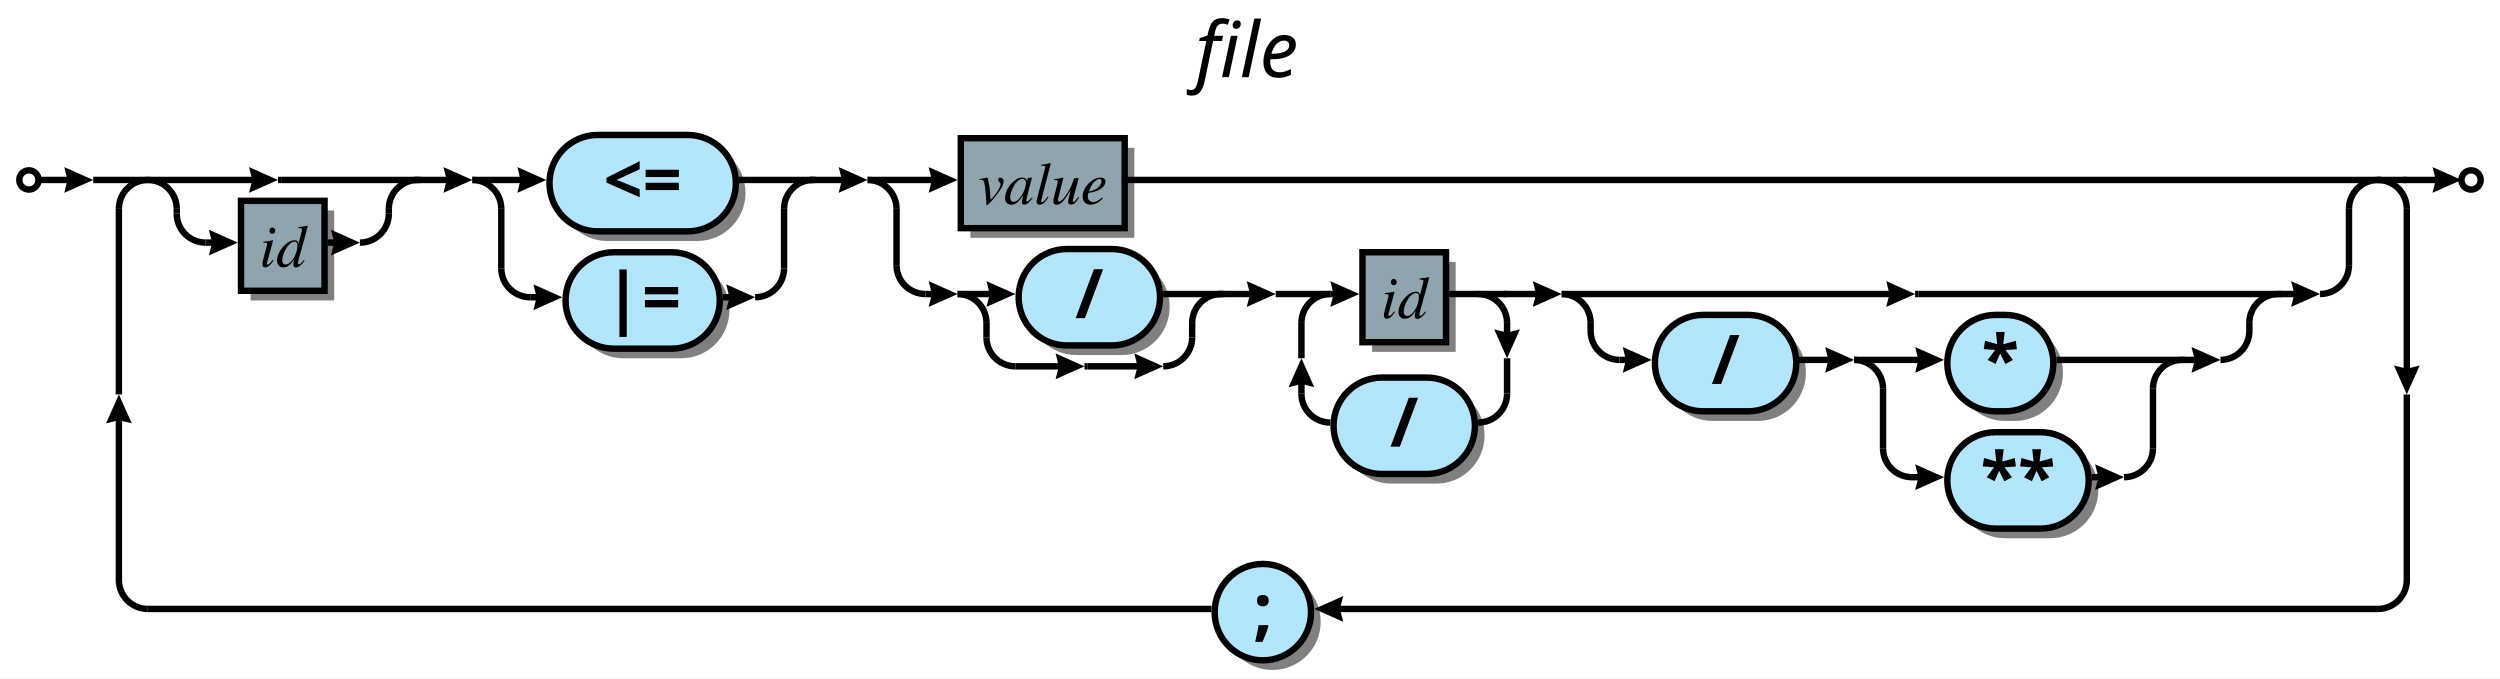
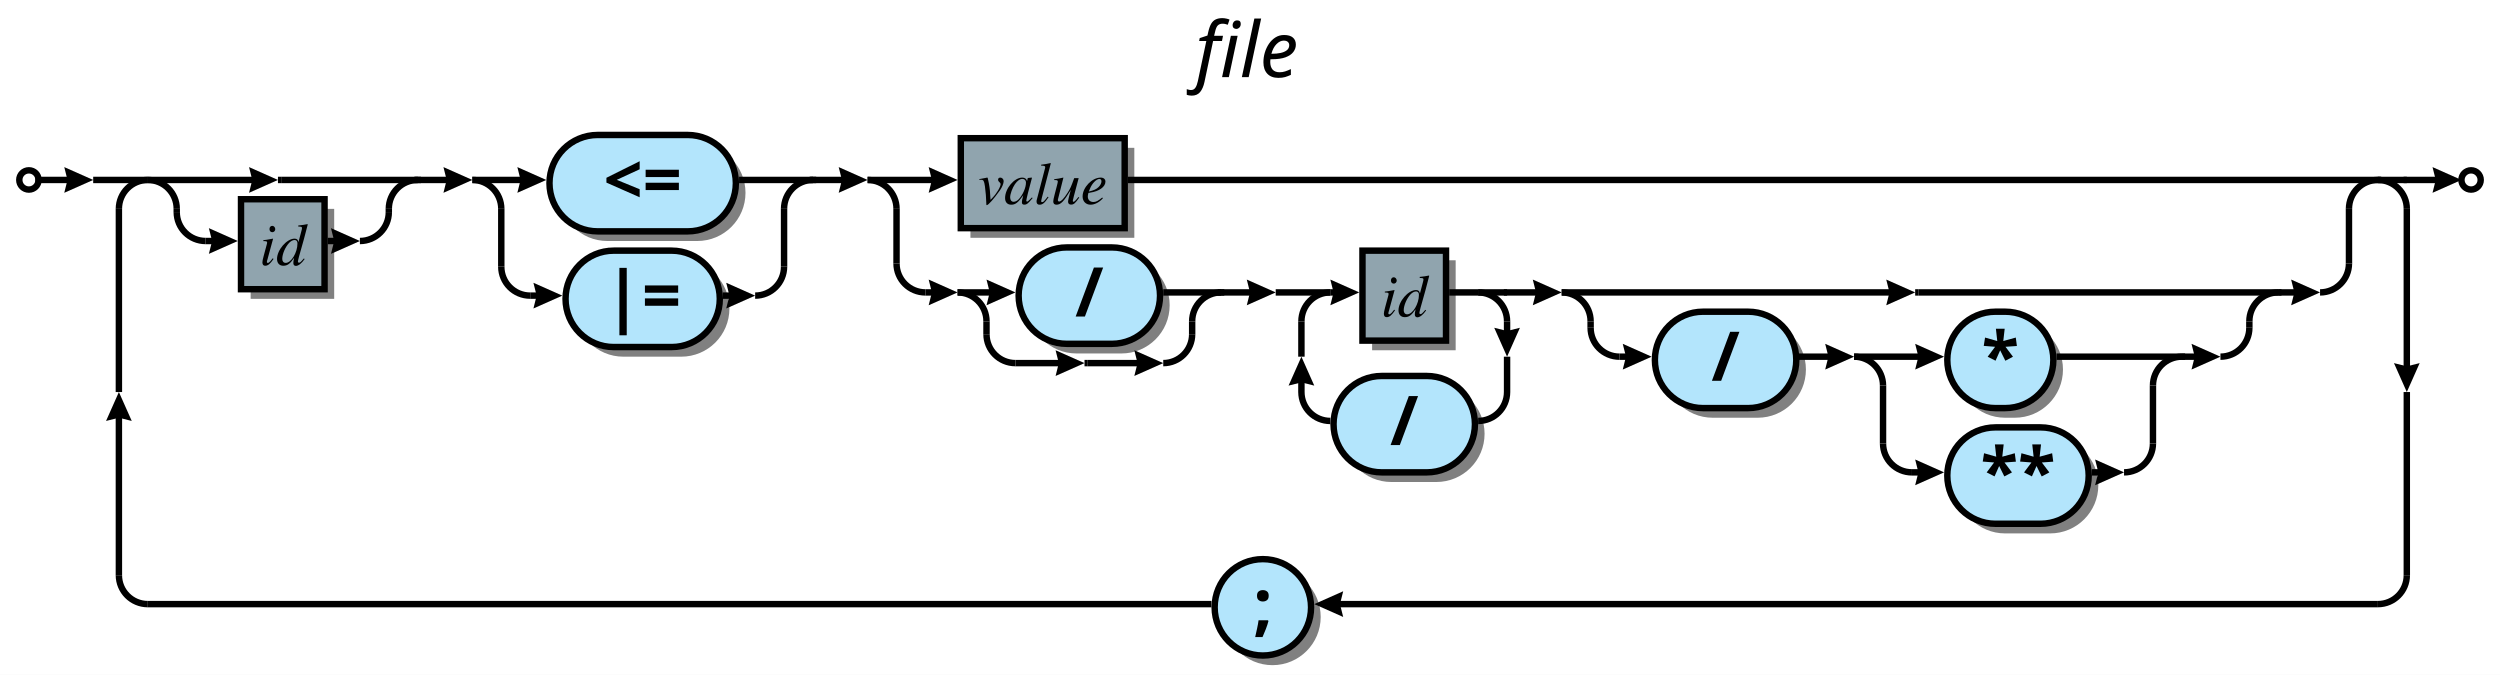
- <svg xmlns="http://www.w3.org/2000/svg" xml:space="preserve" width="778" height="211" version="1.1">
+ <svg xmlns="http://www.w3.org/2000/svg" xml:space="preserve" width="778" height="210" version="1.1">
  <style type="text/css">

- .token_font {fill:#000000; text-anchor:middle;
-     font-family:Sans; font-size:16pt; font-weight:bold; font-style:normal;}
- .bubble_font {fill:#000000; text-anchor:middle;
-     font-family:Sans; font-size:14pt; font-weight:bold; font-style:normal;}
+ .box_font {fill:#000000; text-anchor:middle;
+     font-family:Times; font-size:14pt; font-weight:normal; font-style:italic;}
.charclass_font {fill:#000000; text-anchor:middle;
    font-family:Sans; font-size:16pt; font-weight:bold; font-style:normal;}
.title_font {fill:#000000; text-anchor:middle;
    font-family:Sans; font-size:18pt; font-weight:normal; font-style:italic;}
- .box_font {fill:#000000; text-anchor:middle;
-     font-family:Times; font-size:14pt; font-weight:normal; font-style:italic;}
+ .bubble_font {fill:#000000; text-anchor:middle;
+     font-family:Sans; font-size:14pt; font-weight:bold; font-style:normal;}
+ .token_font {fill:#000000; text-anchor:middle;
+     font-family:Sans; font-size:16pt; font-weight:bold; font-style:normal;}
.label {fill:#000;
  text-anchor:middle;
  font-size:16pt; font-weight:bold; font-family:Sans;}
.link {fill: #0D47A1;}
.link:hover {fill: #0D47A1; text-decoration:underline;}
.link:visited {fill: #4A148C;}

</style>
  <defs>
    <marker id="arrow" markerWidth="5" markerHeight="4" refX="2.5" refY="2" orient="auto" markerUnits="strokeWidth">
      <path d="M0,0 L0.5,2 L0,4 L4.5,2 z" fill="#000000" />
    </marker>
  </defs>
  <rect width="100%" height="100%" fill="white" />
-   <rect x="78.0" y="65.5" width="26.0" height="28.0" stroke="none" fill="#000000" fill-opacity="0.498" />
-   <path d="M189.0,75.0 A15.0,15.0 0 0,1 189.0,45.0 H217.0 A15.0,15.0 0 0,1 217.0,75.0 z" stroke="none" fill="#000000" fill-opacity="0.498" />
-   <path d="M194.0,111.5 A15.0,15.0 0 0,1 194.0,81.5 H212.0 A15.0,15.0 0 0,1 212.0,111.5 z" stroke="none" fill="#000000" fill-opacity="0.498" />
-   <rect x="302.0" y="46.0" width="51.0" height="28.0" stroke="none" fill="#000000" fill-opacity="0.498" />
-   <path d="M335.0,110.5 A15.0,15.0 0 0,1 335.0,80.5 H349.0 A15.0,15.0 0 0,1 349.0,110.5 z" stroke="none" fill="#000000" fill-opacity="0.498" />
-   <rect x="427.0" y="81.5" width="26.0" height="28.0" stroke="none" fill="#000000" fill-opacity="0.498" />
-   <path d="M433.0,150.5 A15.0,15.0 0 0,1 433.0,120.5 H447.0 A15.0,15.0 0 0,1 447.0,150.5 z" stroke="none" fill="#000000" fill-opacity="0.498" />
-   <path d="M533.0,131.0 A15.0,15.0 0 0,1 533.0,101.0 H547.0 A15.0,15.0 0 0,1 547.0,131.0 z" stroke="none" fill="#000000" fill-opacity="0.498" />
-   <path d="M624.0,131.0 A15.0,15.0 0 0,1 624.0,101.0 H627.0 A15.0,15.0 0 0,1 627.0,131.0 z" stroke="none" fill="#000000" fill-opacity="0.498" />
-   <path d="M624.0,167.5 A15.0,15.0 0 0,1 624.0,137.5 H638.0 A15.0,15.0 0 0,1 638.0,167.5 z" stroke="none" fill="#000000" fill-opacity="0.498" />
-   <circle cx="396.0" cy="193.5" r="15.0" stroke="none" fill="#000000" fill-opacity="0.498" />
-   <circle cx="9.0" cy="56.0" r="3.0" stroke="#000000" stroke-width="2" fill="#FFFFFF" />
+   <rect x="78.0" y="65.0" width="26.0" height="28.0" stroke="none" fill-opacity="0.498" fill="#000000" />
+   <path d="M189.0,75.0 A15.0,15.0 0 0,1 189.0,45.0 H217.0 A15.0,15.0 0 0,1 217.0,75.0 z" stroke="none" fill-opacity="0.498" fill="#000000" />
+   <path d="M194.0,111.0 A15.0,15.0 0 0,1 194.0,81.0 H212.0 A15.0,15.0 0 0,1 212.0,111.0 z" stroke="none" fill-opacity="0.498" fill="#000000" />
+   <rect x="302.0" y="46.0" width="51.0" height="28.0" stroke="none" fill-opacity="0.498" fill="#000000" />
+   <path d="M335.0,110.0 A15.0,15.0 0 0,1 335.0,80.0 H349.0 A15.0,15.0 0 0,1 349.0,110.0 z" stroke="none" fill-opacity="0.498" fill="#000000" />
+   <rect x="427.0" y="81.0" width="26.0" height="28.0" stroke="none" fill-opacity="0.498" fill="#000000" />
+   <path d="M433.0,150.0 A15.0,15.0 0 0,1 433.0,120.0 H447.0 A15.0,15.0 0 0,1 447.0,150.0 z" stroke="none" fill-opacity="0.498" fill="#000000" />
+   <path d="M533.0,130.0 A15.0,15.0 0 0,1 533.0,100.0 H547.0 A15.0,15.0 0 0,1 547.0,130.0 z" stroke="none" fill-opacity="0.498" fill="#000000" />
+   <path d="M624.0,130.0 A15.0,15.0 0 0,1 624.0,100.0 H627.0 A15.0,15.0 0 0,1 627.0,130.0 z" stroke="none" fill-opacity="0.498" fill="#000000" />
+   <path d="M624.0,166.0 A15.0,15.0 0 0,1 624.0,136.0 H638.0 A15.0,15.0 0 0,1 638.0,166.0 z" stroke="none" fill-opacity="0.498" fill="#000000" />
+   <circle cx="396.0" cy="192.0" r="15.0" stroke="none" fill-opacity="0.498" fill="#000000" />
+   <circle cx="9" cy="56.0" r="3" stroke="#000000" stroke-width="2" fill="#FFFFFF" />
  <line x1="86.5" y1="56.0" x2="87.5" y2="56.0" stroke="#000000" stroke-width="2" />
-   <rect x="75.0" y="62.5" width="26.0" height="28.0" stroke="#000000" stroke-width="2" fill="#90A4AE" />
-   <text class="box_font" x="88.0" y="83.0">id</text>
-   <line x1="46.0" y1="56.0" x2="82.5" y2="56.0" stroke="#000000" stroke-width="2" marker-end="url(#arrow)" />
+   <rect x="75.0" y="62.0" width="26.0" height="28.0" stroke="#000000" stroke-width="2" fill="#90A4AE" />
+   <text class="box_font" x="88.0" y="82.5">id</text>
+   <line x1="46" y1="56.0" x2="82.5" y2="56.0" stroke="#000000" stroke-width="2" marker-end="url(#arrow)" />
  <line x1="87.5" y1="56.0" x2="131.0" y2="56.0" stroke="#000000" stroke-width="2" />
-   <path d="M55.0,65.0 A9.0,9.0 0 0,0 46.0,56.0" stroke="#000000" stroke-width="2" fill="none" />
-   <line x1="64.0" y1="75.5" x2="70.0" y2="75.5" stroke="#000000" stroke-width="2" marker-end="url(#arrow)" />
-   <line x1="102.0" y1="75.5" x2="108.0" y2="75.5" stroke="#000000" stroke-width="2" marker-end="url(#arrow)" />
-   <path d="M55.0,66.5 A9.0,9.0 0 0,0 64.0,75.5" stroke="#000000" stroke-width="2" fill="none" />
-   <path d="M112.0,75.5 A9.0,9.0 0 0,0 121.0,66.5" stroke="#000000" stroke-width="2" fill="none" />
+   <path d="M55.0,65.0 A9,9 0 0,0 46.0,56.0" stroke="#000000" stroke-width="2" fill="none" />
+   <line x1="64" y1="75.0" x2="70.0" y2="75.0" stroke="#000000" stroke-width="2" marker-end="url(#arrow)" />
+   <line x1="102.0" y1="75.0" x2="108.0" y2="75.0" stroke="#000000" stroke-width="2" marker-end="url(#arrow)" />
+   <path d="M55.0,66.0 A9,9 0 0,0 64.0,75.0" stroke="#000000" stroke-width="2" fill="none" />
+   <path d="M112.0,75.0 A9.0,9.0 0 0,0 121.0,66.0" stroke="#000000" stroke-width="2" fill="none" />
  <path d="M130.0,56.0 A9.0,9.0 0 0,0 121.0,65.0" stroke="#000000" stroke-width="2" fill="none" />
-   <line x1="55.0" y1="66.5" x2="55.0" y2="65.0" stroke="#000000" stroke-width="2" />
-   <line x1="121.0" y1="66.5" x2="121.0" y2="65.0" stroke="#000000" stroke-width="2" />
+   <line x1="55" y1="66.0" x2="55" y2="65.0" stroke="#000000" stroke-width="2" />
+   <line x1="121.0" y1="66.0" x2="121.0" y2="65.0" stroke="#000000" stroke-width="2" />
  <path d="M186.0,72.0 A15.0,15.0 0 0,1 186.0,42.0 H214.0 A15.0,15.0 0 0,1 214.0,72.0 z" stroke="#000000" stroke-width="2" fill="#B3E5FC" />
  <text class="token_font" x="200.0" y="63.5">&lt;=</text>
-   <path d="M191.0,108.5 A15.0,15.0 0 0,1 191.0,78.5 H209.0 A15.0,15.0 0 0,1 209.0,108.5 z" stroke="#000000" stroke-width="2" fill="#B3E5FC" />
-   <text class="token_font" x="200.0" y="100.0">|=</text>
+   <path d="M191.0,108.0 A15.0,15.0 0 0,1 191.0,78.0 H209.0 A15.0,15.0 0 0,1 209.0,108.0 z" stroke="#000000" stroke-width="2" fill="#B3E5FC" />
+   <text class="token_font" x="200.0" y="99.5">|=</text>
  <line x1="147.0" y1="56.0" x2="166.0" y2="56.0" stroke="#000000" stroke-width="2" marker-end="url(#arrow)" />
  <line x1="230.0" y1="56.0" x2="254.0" y2="56.0" stroke="#000000" stroke-width="2" />
  <path d="M156.0,65.0 A9.0,9.0 0 0,0 147.0,56.0" stroke="#000000" stroke-width="2" fill="none" />
-   <line x1="165.0" y1="92.5" x2="171.0" y2="92.5" stroke="#000000" stroke-width="2" marker-end="url(#arrow)" />
-   <line x1="225.0" y1="92.5" x2="231.0" y2="92.5" stroke="#000000" stroke-width="2" marker-end="url(#arrow)" />
-   <path d="M156.0,83.5 A9.0,9.0 0 0,0 165.0,92.5" stroke="#000000" stroke-width="2" fill="none" />
-   <path d="M235.0,92.5 A9.0,9.0 0 0,0 244.0,83.5" stroke="#000000" stroke-width="2" fill="none" />
+   <line x1="165.0" y1="92.0" x2="171.0" y2="92.0" stroke="#000000" stroke-width="2" marker-end="url(#arrow)" />
+   <line x1="225.0" y1="92.0" x2="231.0" y2="92.0" stroke="#000000" stroke-width="2" marker-end="url(#arrow)" />
+   <path d="M156.0,83.0 A9.0,9.0 0 0,0 165.0,92.0" stroke="#000000" stroke-width="2" fill="none" />
+   <path d="M235.0,92.0 A9.0,9.0 0 0,0 244.0,83.0" stroke="#000000" stroke-width="2" fill="none" />
  <path d="M253.0,56.0 A9.0,9.0 0 0,0 244.0,65.0" stroke="#000000" stroke-width="2" fill="none" />
-   <line x1="156.0" y1="83.5" x2="156.0" y2="65.0" stroke="#000000" stroke-width="2" />
-   <line x1="244.0" y1="83.5" x2="244.0" y2="65.0" stroke="#000000" stroke-width="2" />
+   <line x1="156.0" y1="83.0" x2="156.0" y2="65.0" stroke="#000000" stroke-width="2" />
+   <line x1="244.0" y1="83.0" x2="244.0" y2="65.0" stroke="#000000" stroke-width="2" />
  <line x1="129.0" y1="56.0" x2="143.0" y2="56.0" stroke="#000000" stroke-width="2" marker-end="url(#arrow)" />
  <rect x="299.0" y="43.0" width="51.0" height="28.0" stroke="#000000" stroke-width="2" fill="#90A4AE" />
  <text class="box_font" x="324.5" y="63.5">value</text>
-   <path d="M332.0,107.5 A15.0,15.0 0 0,1 332.0,77.5 H346.0 A15.0,15.0 0 0,1 346.0,107.5 z" stroke="#000000" stroke-width="2" fill="#B3E5FC" />
-   <text class="token_font" x="339.0" y="99.0"> / </text>
-   <line x1="337.5" y1="114.0" x2="338.5" y2="114.0" stroke="#000000" stroke-width="2" />
-   <line x1="298.0" y1="91.5" x2="312.0" y2="91.5" stroke="#000000" stroke-width="2" marker-end="url(#arrow)" />
-   <line x1="362.0" y1="91.5" x2="381.0" y2="91.5" stroke="#000000" stroke-width="2" />
-   <path d="M307.0,100.5 A9.0,9.0 0 0,0 298.0,91.5" stroke="#000000" stroke-width="2" fill="none" />
-   <line x1="316.0" y1="114.0" x2="333.5" y2="114.0" stroke="#000000" stroke-width="2" marker-end="url(#arrow)" />
-   <line x1="338.5" y1="114.0" x2="358.0" y2="114.0" stroke="#000000" stroke-width="2" marker-end="url(#arrow)" />
-   <path d="M307.0,105.0 A9.0,9.0 0 0,0 316.0,114.0" stroke="#000000" stroke-width="2" fill="none" />
-   <path d="M362.0,114.0 A9.0,9.0 0 0,0 371.0,105.0" stroke="#000000" stroke-width="2" fill="none" />
-   <path d="M380.0,91.5 A9.0,9.0 0 0,0 371.0,100.5" stroke="#000000" stroke-width="2" fill="none" />
-   <line x1="307.0" y1="105.0" x2="307.0" y2="100.5" stroke="#000000" stroke-width="2" />
-   <line x1="371.0" y1="105.0" x2="371.0" y2="100.5" stroke="#000000" stroke-width="2" />
-   <rect x="424.0" y="78.5" width="26.0" height="28.0" stroke="#000000" stroke-width="2" fill="#90A4AE" />
-   <text class="box_font" x="437.0" y="99.0">id</text>
-   <path d="M430.0,147.5 A15.0,15.0 0 0,1 430.0,117.5 H444.0 A15.0,15.0 0 0,1 444.0,147.5 z" stroke="#000000" stroke-width="2" fill="#B3E5FC" />
-   <text class="token_font" x="437.0" y="139.0"> / </text>
-   <line x1="414.0" y1="91.5" x2="419.0" y2="91.5" stroke="#000000" stroke-width="2" marker-end="url(#arrow)" />
-   <line x1="451.0" y1="91.5" x2="460.0" y2="91.5" stroke="#000000" stroke-width="2" />
-   <line x1="397.0" y1="91.5" x2="414.0" y2="91.5" stroke="#000000" stroke-width="2" />
-   <path d="M414.0,91.5 A9.0,9.0 0 0,0 405.0,100.5" stroke="#000000" stroke-width="2" fill="none" />
-   <line x1="405.0" y1="122.5" x2="405.0" y2="115.5" stroke="#000000" stroke-width="2" marker-end="url(#arrow)" />
-   <line x1="405.0" y1="111.5" x2="405.0" y2="100.5" stroke="#000000" stroke-width="2" />
-   <path d="M405.0,122.5 A9.0,9.0 0 0,0 414.0,131.5" stroke="#000000" stroke-width="2" fill="none" />
-   <path d="M469.0,100.5 A9.0,9.0 0 0,0 460.0,91.5" stroke="#000000" stroke-width="2" fill="none" />
-   <line x1="469.0" y1="100.5" x2="469.0" y2="107.5" stroke="#000000" stroke-width="2" marker-end="url(#arrow)" />
-   <line x1="469.0" y1="111.5" x2="469.0" y2="122.5" stroke="#000000" stroke-width="2" />
-   <path d="M460.0,131.5 A9.0,9.0 0 0,0 469.0,122.5" stroke="#000000" stroke-width="2" fill="none" />
-   <line x1="460.0" y1="91.5" x2="469.0" y2="91.5" stroke="#000000" stroke-width="2" />
-   <line x1="379.0" y1="91.5" x2="393.0" y2="91.5" stroke="#000000" stroke-width="2" marker-end="url(#arrow)" />
-   <line x1="596.0" y1="91.5" x2="597.0" y2="91.5" stroke="#000000" stroke-width="2" />
-   <path d="M530.0,128.0 A15.0,15.0 0 0,1 530.0,98.0 H544.0 A15.0,15.0 0 0,1 544.0,128.0 z" stroke="#000000" stroke-width="2" fill="#B3E5FC" />
-   <text class="token_font" x="537.0" y="119.5"> / </text>
-   <path d="M621.0,128.0 A15.0,15.0 0 0,1 621.0,98.0 H624.0 A15.0,15.0 0 0,1 624.0,128.0 z" stroke="#000000" stroke-width="2" fill="#B3E5FC" />
-   <text class="token_font" x="622.5" y="119.5">*</text>
-   <path d="M621.0,164.5 A15.0,15.0 0 0,1 621.0,134.5 H635.0 A15.0,15.0 0 0,1 635.0,164.5 z" stroke="#000000" stroke-width="2" fill="#B3E5FC" />
-   <text class="token_font" x="628.0" y="156.0">**</text>
-   <line x1="577.0" y1="112.0" x2="601.0" y2="112.0" stroke="#000000" stroke-width="2" marker-end="url(#arrow)" />
-   <line x1="640.0" y1="112.0" x2="680.0" y2="112.0" stroke="#000000" stroke-width="2" />
-   <path d="M586.0,121.0 A9.0,9.0 0 0,0 577.0,112.0" stroke="#000000" stroke-width="2" fill="none" />
-   <line x1="595.0" y1="148.5" x2="601.0" y2="148.5" stroke="#000000" stroke-width="2" marker-end="url(#arrow)" />
-   <line x1="651.0" y1="148.5" x2="657.0" y2="148.5" stroke="#000000" stroke-width="2" marker-end="url(#arrow)" />
-   <path d="M586.0,139.5 A9.0,9.0 0 0,0 595.0,148.5" stroke="#000000" stroke-width="2" fill="none" />
-   <path d="M661.0,148.5 A9.0,9.0 0 0,0 670.0,139.5" stroke="#000000" stroke-width="2" fill="none" />
-   <path d="M679.0,112.0 A9.0,9.0 0 0,0 670.0,121.0" stroke="#000000" stroke-width="2" fill="none" />
-   <line x1="586.0" y1="139.5" x2="586.0" y2="121.0" stroke="#000000" stroke-width="2" />
-   <line x1="670.0" y1="139.5" x2="670.0" y2="121.0" stroke="#000000" stroke-width="2" />
-   <line x1="559.0" y1="112.0" x2="573.0" y2="112.0" stroke="#000000" stroke-width="2" marker-end="url(#arrow)" />
-   <line x1="486.0" y1="91.5" x2="592.0" y2="91.5" stroke="#000000" stroke-width="2" marker-end="url(#arrow)" />
-   <line x1="597.0" y1="91.5" x2="710.0" y2="91.5" stroke="#000000" stroke-width="2" />
-   <path d="M495.0,100.5 A9.0,9.0 0 0,0 486.0,91.5" stroke="#000000" stroke-width="2" fill="none" />
-   <line x1="504.0" y1="112.0" x2="510.0" y2="112.0" stroke="#000000" stroke-width="2" marker-end="url(#arrow)" />
-   <line x1="679.0" y1="112.0" x2="687.0" y2="112.0" stroke="#000000" stroke-width="2" marker-end="url(#arrow)" />
-   <path d="M495.0,103.0 A9.0,9.0 0 0,0 504.0,112.0" stroke="#000000" stroke-width="2" fill="none" />
-   <path d="M691.0,112.0 A9.0,9.0 0 0,0 700.0,103.0" stroke="#000000" stroke-width="2" fill="none" />
-   <path d="M709.0,91.5 A9.0,9.0 0 0,0 700.0,100.5" stroke="#000000" stroke-width="2" fill="none" />
-   <line x1="495.0" y1="103.0" x2="495.0" y2="100.5" stroke="#000000" stroke-width="2" />
-   <line x1="700.0" y1="103.0" x2="700.0" y2="100.5" stroke="#000000" stroke-width="2" />
-   <line x1="468.0" y1="91.5" x2="482.0" y2="91.5" stroke="#000000" stroke-width="2" marker-end="url(#arrow)" />
+   <path d="M332.0,107.0 A15.0,15.0 0 0,1 332.0,77.0 H346.0 A15.0,15.0 0 0,1 346.0,107.0 z" stroke="#000000" stroke-width="2" fill="#B3E5FC" />
+   <text class="token_font" x="339.0" y="98.5"> / </text>
+   <line x1="337.5" y1="113.0" x2="338.5" y2="113.0" stroke="#000000" stroke-width="2" />
+   <line x1="298.0" y1="91.0" x2="312.0" y2="91.0" stroke="#000000" stroke-width="2" marker-end="url(#arrow)" />
+   <line x1="362.0" y1="91.0" x2="381.0" y2="91.0" stroke="#000000" stroke-width="2" />
+   <path d="M307.0,100.0 A9.0,9.0 0 0,0 298.0,91.0" stroke="#000000" stroke-width="2" fill="none" />
+   <line x1="316.0" y1="113.0" x2="333.5" y2="113.0" stroke="#000000" stroke-width="2" marker-end="url(#arrow)" />
+   <line x1="338.5" y1="113.0" x2="358.0" y2="113.0" stroke="#000000" stroke-width="2" marker-end="url(#arrow)" />
+   <path d="M307.0,104.0 A9.0,9.0 0 0,0 316.0,113.0" stroke="#000000" stroke-width="2" fill="none" />
+   <path d="M362.0,113.0 A9.0,9.0 0 0,0 371.0,104.0" stroke="#000000" stroke-width="2" fill="none" />
+   <path d="M380.0,91.0 A9.0,9.0 0 0,0 371.0,100.0" stroke="#000000" stroke-width="2" fill="none" />
+   <line x1="307.0" y1="104.0" x2="307.0" y2="100.0" stroke="#000000" stroke-width="2" />
+   <line x1="371.0" y1="104.0" x2="371.0" y2="100.0" stroke="#000000" stroke-width="2" />
+   <rect x="424.0" y="78.0" width="26.0" height="28.0" stroke="#000000" stroke-width="2" fill="#90A4AE" />
+   <text class="box_font" x="437.0" y="98.5">id</text>
+   <path d="M430.0,147.0 A15.0,15.0 0 0,1 430.0,117.0 H444.0 A15.0,15.0 0 0,1 444.0,147.0 z" stroke="#000000" stroke-width="2" fill="#B3E5FC" />
+   <text class="token_font" x="437.0" y="138.5"> / </text>
+   <line x1="414.0" y1="91.0" x2="419.0" y2="91.0" stroke="#000000" stroke-width="2" marker-end="url(#arrow)" />
+   <line x1="451.0" y1="91.0" x2="460.0" y2="91.0" stroke="#000000" stroke-width="2" />
+   <line x1="397.0" y1="91.0" x2="414.0" y2="91.0" stroke="#000000" stroke-width="2" />
+   <path d="M414.0,91.0 A9.0,9.0 0 0,0 405.0,100.0" stroke="#000000" stroke-width="2" fill="none" />
+   <line x1="405.0" y1="122.0" x2="405.0" y2="115.0" stroke="#000000" stroke-width="2" marker-end="url(#arrow)" />
+   <line x1="405.0" y1="111.0" x2="405.0" y2="100.0" stroke="#000000" stroke-width="2" />
+   <path d="M405.0,122.0 A9.0,9.0 0 0,0 414.0,131.0" stroke="#000000" stroke-width="2" fill="none" />
+   <path d="M469.0,100.0 A9.0,9.0 0 0,0 460.0,91.0" stroke="#000000" stroke-width="2" fill="none" />
+   <line x1="469.0" y1="100.0" x2="469.0" y2="107.0" stroke="#000000" stroke-width="2" marker-end="url(#arrow)" />
+   <line x1="469.0" y1="111.0" x2="469.0" y2="122.0" stroke="#000000" stroke-width="2" />
+   <path d="M460.0,131.0 A9.0,9.0 0 0,0 469.0,122.0" stroke="#000000" stroke-width="2" fill="none" />
+   <line x1="460.0" y1="91.0" x2="469.0" y2="91.0" stroke="#000000" stroke-width="2" />
+   <line x1="379.0" y1="91.0" x2="393.0" y2="91.0" stroke="#000000" stroke-width="2" marker-end="url(#arrow)" />
+   <line x1="596.0" y1="91.0" x2="597.0" y2="91.0" stroke="#000000" stroke-width="2" />
+   <path d="M530.0,127.0 A15.0,15.0 0 0,1 530.0,97.0 H544.0 A15.0,15.0 0 0,1 544.0,127.0 z" stroke="#000000" stroke-width="2" fill="#B3E5FC" />
+   <text class="token_font" x="537.0" y="118.5"> / </text>
+   <path d="M621.0,127.0 A15.0,15.0 0 0,1 621.0,97.0 H624.0 A15.0,15.0 0 0,1 624.0,127.0 z" stroke="#000000" stroke-width="2" fill="#B3E5FC" />
+   <text class="token_font" x="622.5" y="118.5">*</text>
+   <path d="M621.0,163.0 A15.0,15.0 0 0,1 621.0,133.0 H635.0 A15.0,15.0 0 0,1 635.0,163.0 z" stroke="#000000" stroke-width="2" fill="#B3E5FC" />
+   <text class="token_font" x="628.0" y="154.5">**</text>
+   <line x1="577.0" y1="111.0" x2="601.0" y2="111.0" stroke="#000000" stroke-width="2" marker-end="url(#arrow)" />
+   <line x1="640.0" y1="111.0" x2="680.0" y2="111.0" stroke="#000000" stroke-width="2" />
+   <path d="M586.0,120.0 A9.0,9.0 0 0,0 577.0,111.0" stroke="#000000" stroke-width="2" fill="none" />
+   <line x1="595.0" y1="147.0" x2="601.0" y2="147.0" stroke="#000000" stroke-width="2" marker-end="url(#arrow)" />
+   <line x1="651.0" y1="147.0" x2="657.0" y2="147.0" stroke="#000000" stroke-width="2" marker-end="url(#arrow)" />
+   <path d="M586.0,138.0 A9.0,9.0 0 0,0 595.0,147.0" stroke="#000000" stroke-width="2" fill="none" />
+   <path d="M661.0,147.0 A9.0,9.0 0 0,0 670.0,138.0" stroke="#000000" stroke-width="2" fill="none" />
+   <path d="M679.0,111.0 A9.0,9.0 0 0,0 670.0,120.0" stroke="#000000" stroke-width="2" fill="none" />
+   <line x1="586.0" y1="138.0" x2="586.0" y2="120.0" stroke="#000000" stroke-width="2" />
+   <line x1="670.0" y1="138.0" x2="670.0" y2="120.0" stroke="#000000" stroke-width="2" />
+   <line x1="559.0" y1="111.0" x2="573.0" y2="111.0" stroke="#000000" stroke-width="2" marker-end="url(#arrow)" />
+   <line x1="486.0" y1="91.0" x2="592.0" y2="91.0" stroke="#000000" stroke-width="2" marker-end="url(#arrow)" />
+   <line x1="597.0" y1="91.0" x2="710.0" y2="91.0" stroke="#000000" stroke-width="2" />
+   <path d="M495.0,100.0 A9.0,9.0 0 0,0 486.0,91.0" stroke="#000000" stroke-width="2" fill="none" />
+   <line x1="504.0" y1="111.0" x2="510.0" y2="111.0" stroke="#000000" stroke-width="2" marker-end="url(#arrow)" />
+   <line x1="679.0" y1="111.0" x2="687.0" y2="111.0" stroke="#000000" stroke-width="2" marker-end="url(#arrow)" />
+   <path d="M495.0,102.0 A9.0,9.0 0 0,0 504.0,111.0" stroke="#000000" stroke-width="2" fill="none" />
+   <path d="M691.0,111.0 A9.0,9.0 0 0,0 700.0,102.0" stroke="#000000" stroke-width="2" fill="none" />
+   <path d="M709.0,91.0 A9.0,9.0 0 0,0 700.0,100.0" stroke="#000000" stroke-width="2" fill="none" />
+   <line x1="495.0" y1="102.0" x2="495.0" y2="100.0" stroke="#000000" stroke-width="2" />
+   <line x1="700.0" y1="102.0" x2="700.0" y2="100.0" stroke="#000000" stroke-width="2" />
+   <line x1="468.0" y1="91.0" x2="482.0" y2="91.0" stroke="#000000" stroke-width="2" marker-end="url(#arrow)" />
  <line x1="270.0" y1="56.0" x2="294.0" y2="56.0" stroke="#000000" stroke-width="2" marker-end="url(#arrow)" />
  <line x1="351.0" y1="56.0" x2="741.0" y2="56.0" stroke="#000000" stroke-width="2" />
  <path d="M279.0,65.0 A9.0,9.0 0 0,0 270.0,56.0" stroke="#000000" stroke-width="2" fill="none" />
-   <line x1="288.0" y1="91.5" x2="294.0" y2="91.5" stroke="#000000" stroke-width="2" marker-end="url(#arrow)" />
-   <line x1="709.0" y1="91.5" x2="718.0" y2="91.5" stroke="#000000" stroke-width="2" marker-end="url(#arrow)" />
-   <path d="M279.0,82.5 A9.0,9.0 0 0,0 288.0,91.5" stroke="#000000" stroke-width="2" fill="none" />
-   <path d="M722.0,91.5 A9.0,9.0 0 0,0 731.0,82.5" stroke="#000000" stroke-width="2" fill="none" />
+   <line x1="288.0" y1="91.0" x2="294.0" y2="91.0" stroke="#000000" stroke-width="2" marker-end="url(#arrow)" />
+   <line x1="709.0" y1="91.0" x2="718.0" y2="91.0" stroke="#000000" stroke-width="2" marker-end="url(#arrow)" />
+   <path d="M279.0,82.0 A9.0,9.0 0 0,0 288.0,91.0" stroke="#000000" stroke-width="2" fill="none" />
+   <path d="M722.0,91.0 A9.0,9.0 0 0,0 731.0,82.0" stroke="#000000" stroke-width="2" fill="none" />
  <path d="M740.0,56.0 A9.0,9.0 0 0,0 731.0,65.0" stroke="#000000" stroke-width="2" fill="none" />
-   <line x1="279.0" y1="82.5" x2="279.0" y2="65.0" stroke="#000000" stroke-width="2" />
-   <line x1="731.0" y1="82.5" x2="731.0" y2="65.0" stroke="#000000" stroke-width="2" />
+   <line x1="279.0" y1="82.0" x2="279.0" y2="65.0" stroke="#000000" stroke-width="2" />
+   <line x1="731.0" y1="82.0" x2="731.0" y2="65.0" stroke="#000000" stroke-width="2" />
  <line x1="252.0" y1="56.0" x2="266.0" y2="56.0" stroke="#000000" stroke-width="2" marker-end="url(#arrow)" />
-   <circle cx="393.0" cy="190.5" r="15.0" stroke="#000000" stroke-width="2" fill="#B3E5FC" />
-   <text class="token_font" x="393.0" y="197.0">;</text>
-   <line x1="46.0" y1="189.5" x2="377.0" y2="189.5" stroke="#000000" stroke-width="2" />
-   <line x1="740.0" y1="189.5" x2="413.0" y2="189.5" stroke="#000000" stroke-width="2" marker-end="url(#arrow)" />
-   <line x1="29.0" y1="56.0" x2="46.0" y2="56.0" stroke="#000000" stroke-width="2" />
-   <path d="M46.0,56.0 A9.0,9.0 0 0,0 37.0,65.0" stroke="#000000" stroke-width="2" fill="none" />
-   <line x1="37.0" y1="180.5" x2="37.0" y2="126.75" stroke="#000000" stroke-width="2" marker-end="url(#arrow)" />
-   <line x1="37.0" y1="122.75" x2="37.0" y2="65.0" stroke="#000000" stroke-width="2" />
-   <path d="M37.0,180.5 A9.0,9.0 0 0,0 46.0,189.5" stroke="#000000" stroke-width="2" fill="none" />
+   <circle cx="393.0" cy="189.0" r="15.0" stroke="#000000" stroke-width="2" fill="#B3E5FC" />
+   <text class="token_font" x="393.0" y="195.5">;</text>
+   <line x1="46" y1="188.0" x2="377.0" y2="188.0" stroke="#000000" stroke-width="2" />
+   <line x1="740.0" y1="188.0" x2="413.0" y2="188.0" stroke="#000000" stroke-width="2" marker-end="url(#arrow)" />
+   <line x1="29" y1="56.0" x2="46" y2="56.0" stroke="#000000" stroke-width="2" />
+   <path d="M46.0,56.0 A9,9 0 0,0 37.0,65.0" stroke="#000000" stroke-width="2" fill="none" />
+   <line x1="37" y1="179.0" x2="37.0" y2="126.0" stroke="#000000" stroke-width="2" marker-end="url(#arrow)" />
+   <line x1="37" y1="122.0" x2="37" y2="65.0" stroke="#000000" stroke-width="2" />
+   <path d="M37.0,179.0 A9,9 0 0,0 46.0,188.0" stroke="#000000" stroke-width="2" fill="none" />
  <path d="M749.0,65.0 A9.0,9.0 0 0,0 740.0,56.0" stroke="#000000" stroke-width="2" fill="none" />
-   <line x1="749.0" y1="65.0" x2="749.0" y2="118.75" stroke="#000000" stroke-width="2" marker-end="url(#arrow)" />
-   <line x1="749.0" y1="122.75" x2="749.0" y2="180.5" stroke="#000000" stroke-width="2" />
-   <path d="M740.0,189.5 A9.0,9.0 0 0,0 749.0,180.5" stroke="#000000" stroke-width="2" fill="none" />
+   <line x1="749.0" y1="65.0" x2="749.0" y2="118.0" stroke="#000000" stroke-width="2" marker-end="url(#arrow)" />
+   <line x1="749.0" y1="122.0" x2="749.0" y2="179.0" stroke="#000000" stroke-width="2" />
+   <path d="M740.0,188.0 A9.0,9.0 0 0,0 749.0,179.0" stroke="#000000" stroke-width="2" fill="none" />
  <line x1="740.0" y1="56.0" x2="749.0" y2="56.0" stroke="#000000" stroke-width="2" />
-   <line x1="11.0" y1="56.0" x2="25.0" y2="56.0" stroke="#000000" stroke-width="2" marker-end="url(#arrow)" />
+   <line x1="11" y1="56.0" x2="25.0" y2="56.0" stroke="#000000" stroke-width="2" marker-end="url(#arrow)" />
  <circle cx="769.0" cy="56.0" r="3.0" stroke="#000000" stroke-width="2" fill="#FFFFFF" />
  <line x1="748.0" y1="56.0" x2="762.0" y2="56.0" stroke="#000000" stroke-width="2" marker-end="url(#arrow)" />
  <text class="title_font" x="388.0" y="24.0">file</text>
</svg>
